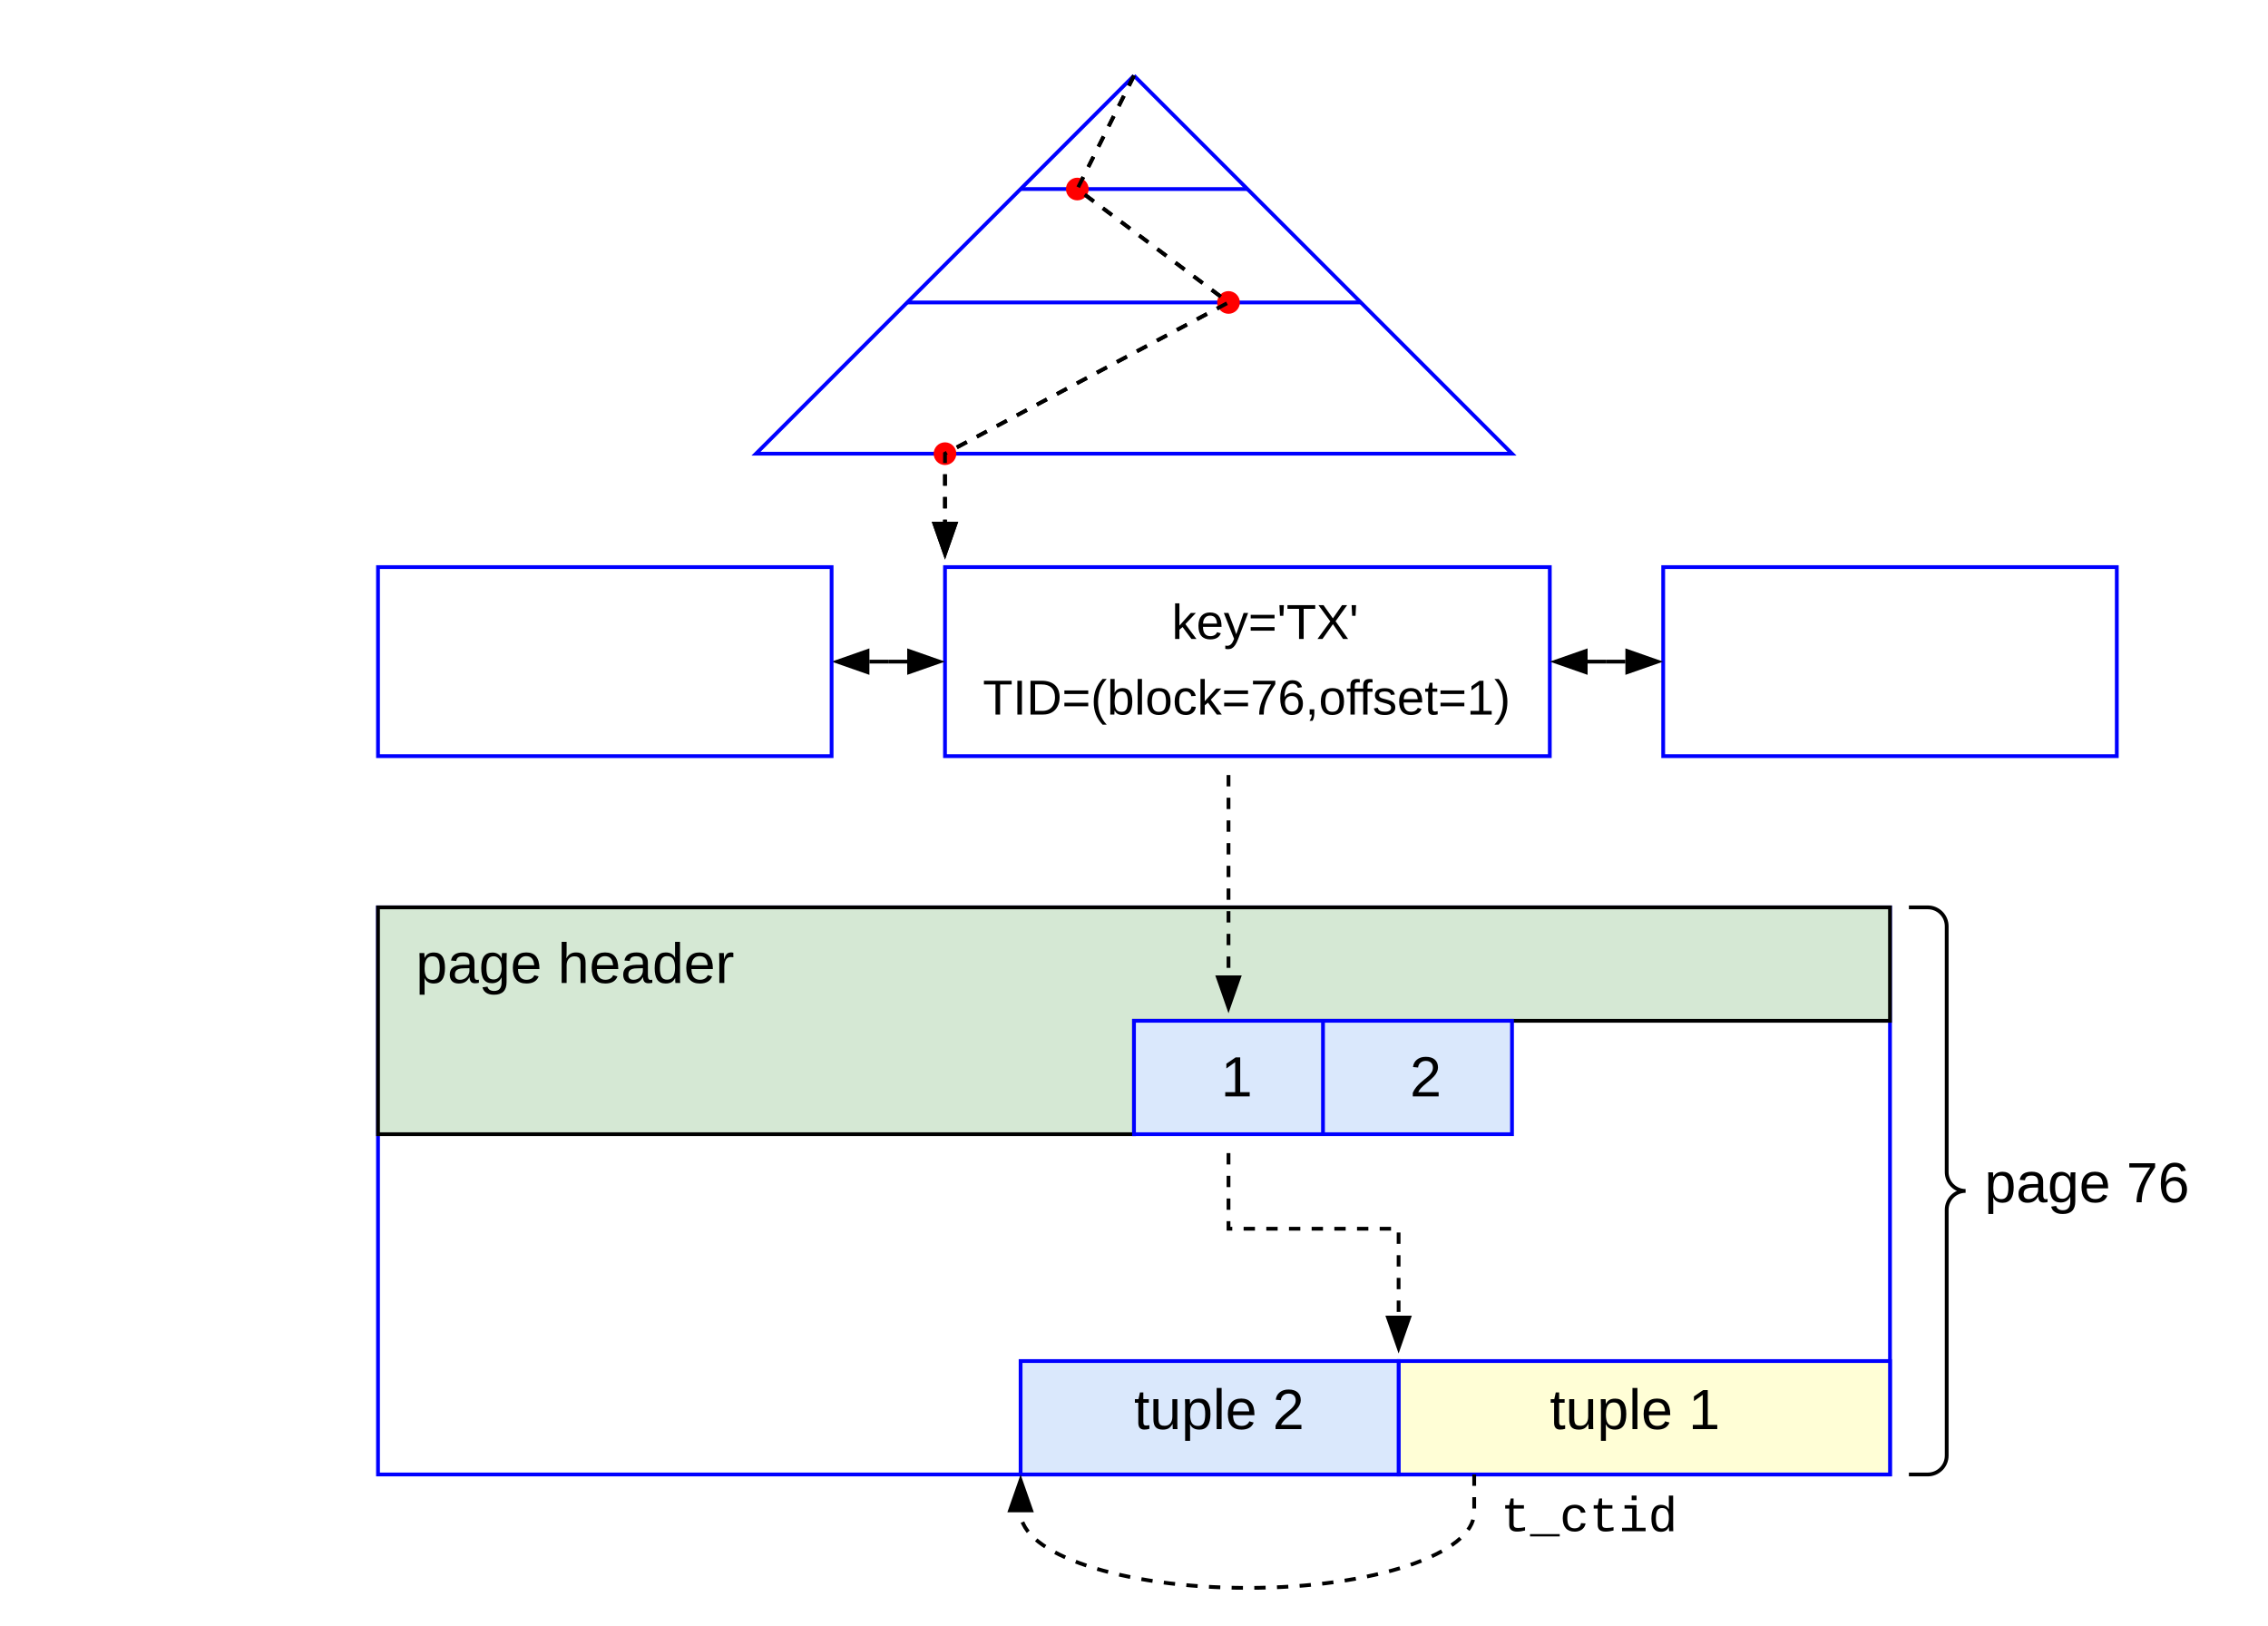
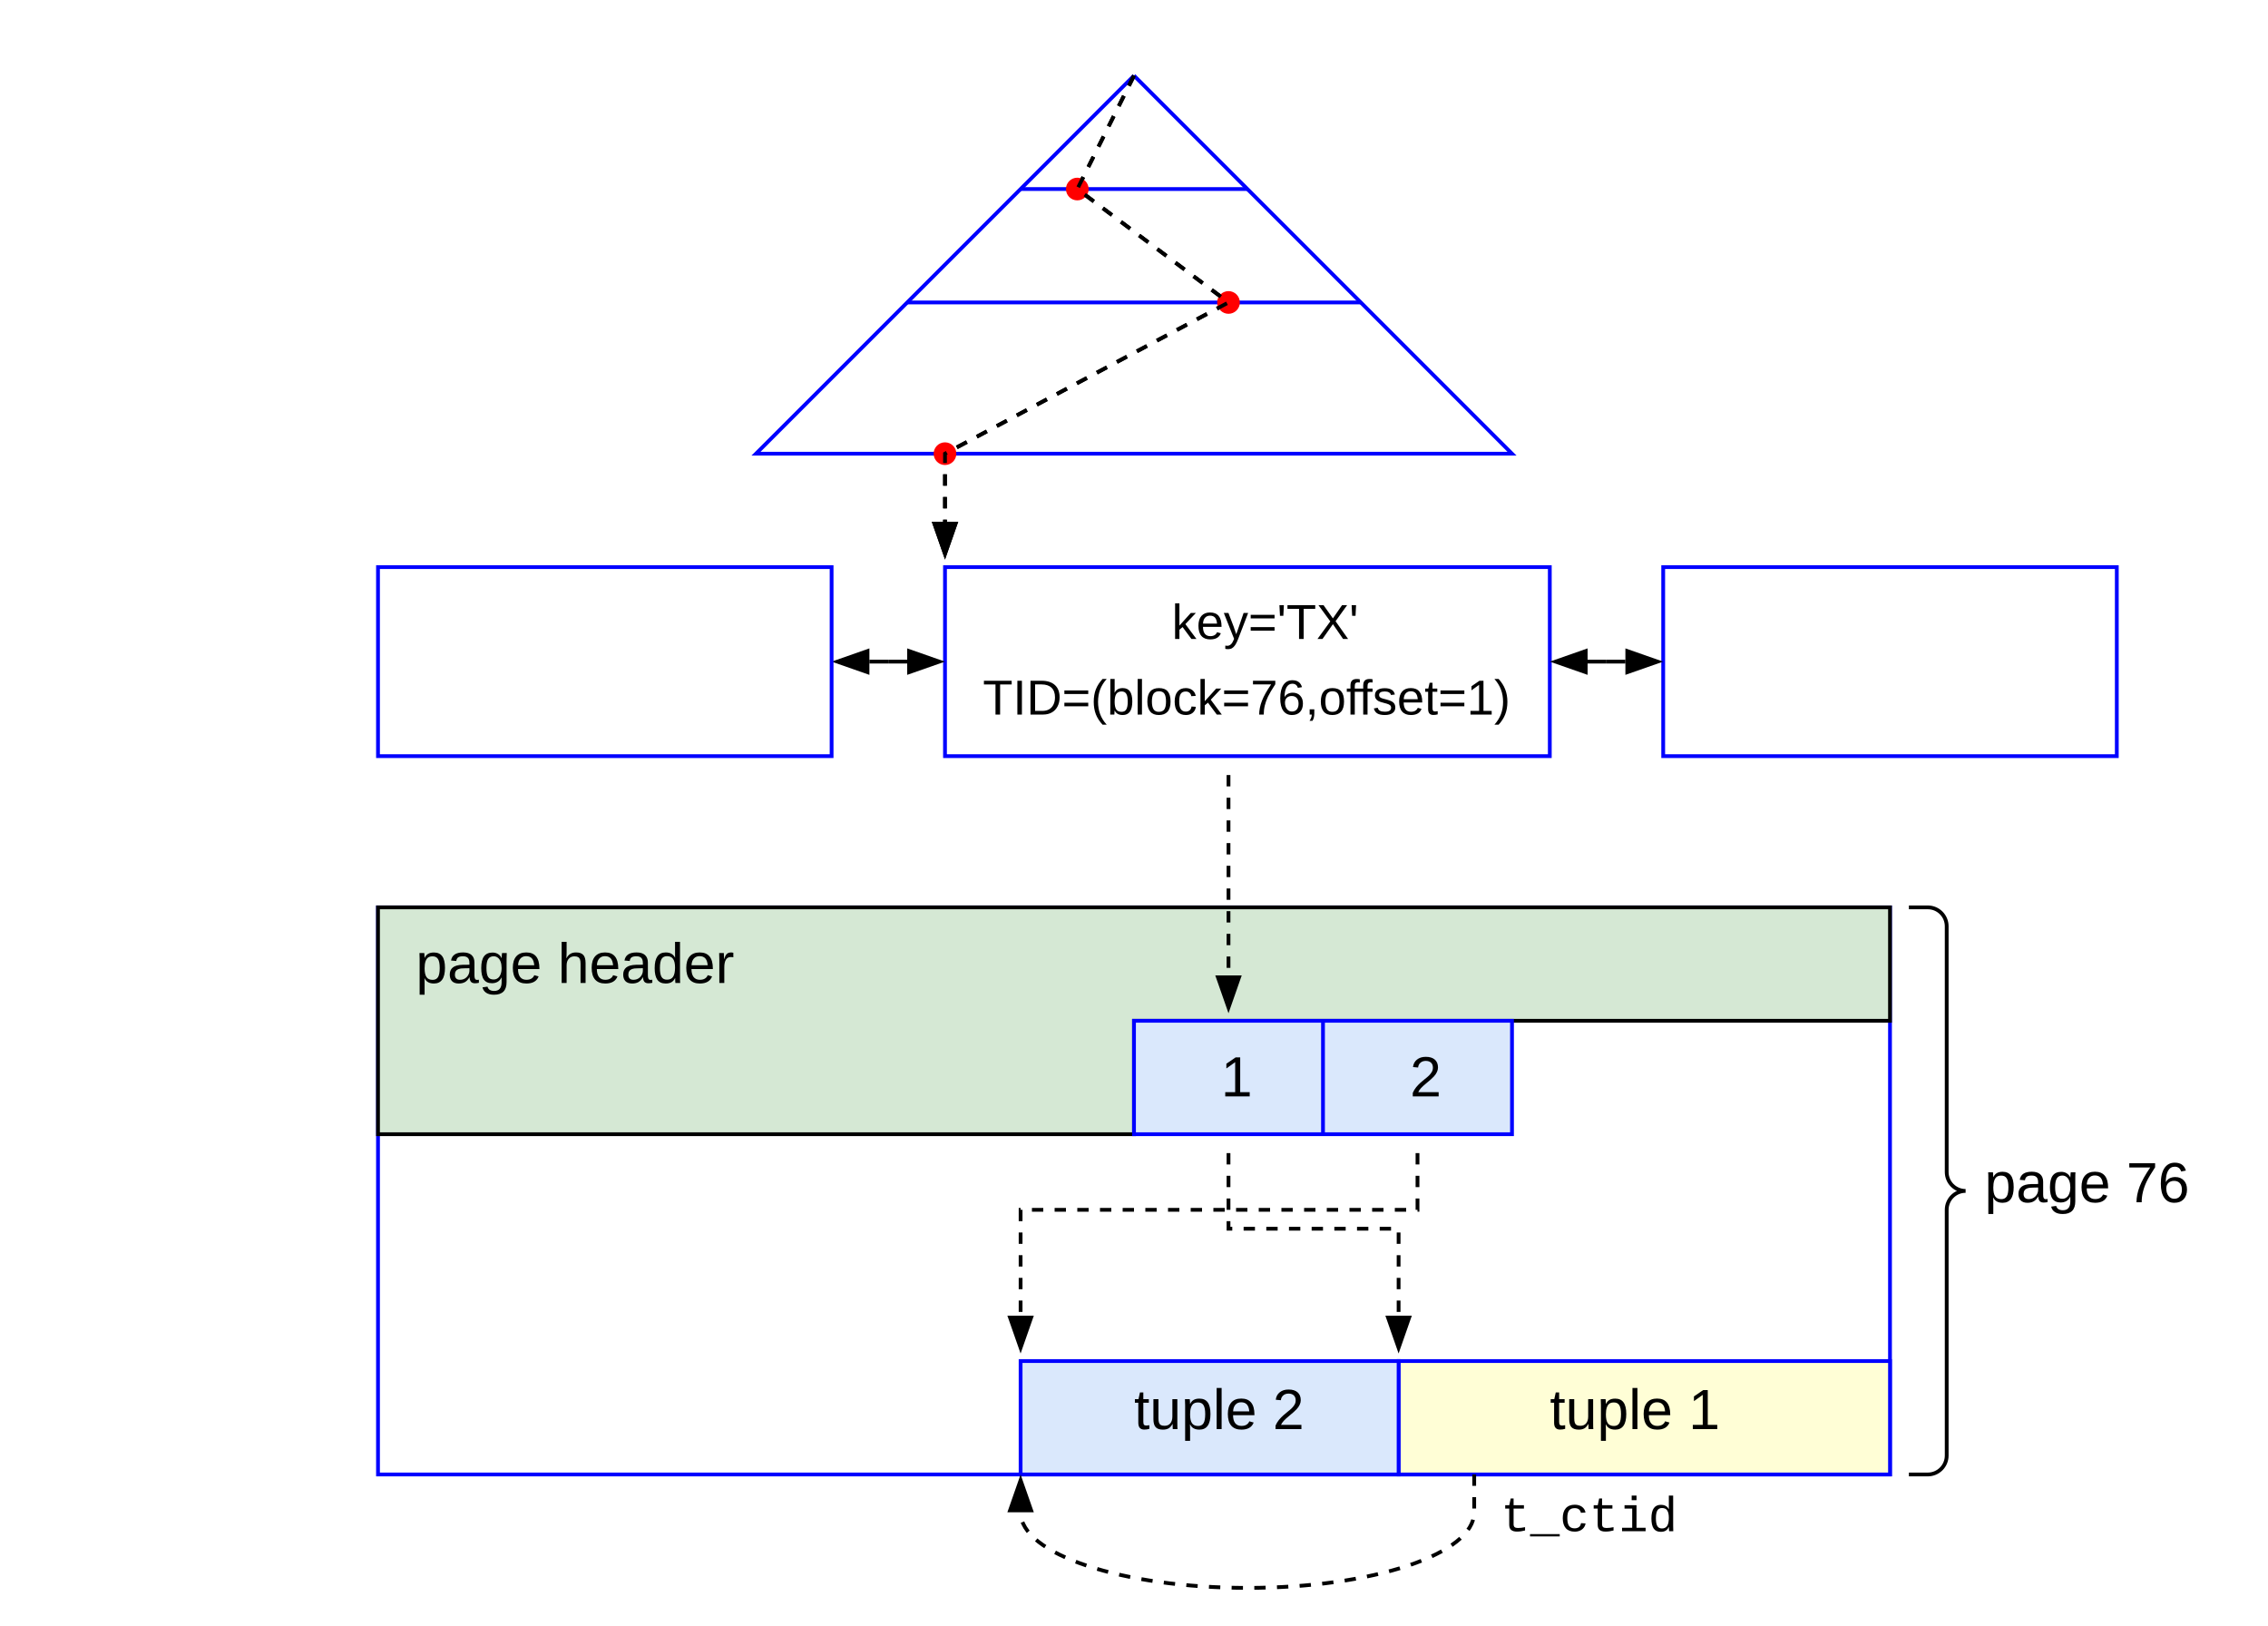
<svg xmlns="http://www.w3.org/2000/svg" version="1.1" width="600" height="430">
  <defs>
    <marker id="arrowhead" markerWidth="10" markerHeight="7" refX="0" refY="3.5" orient="auto">
      <polygon points="0 0, 10 3.5, 0 7" />
    </marker>
  </defs>
  <path d="M 300 20 l 100 100 h -200 l 100 -100" stroke="#0000FF" stroke-width="1" fill="none" />
  <path d="M 270 50 h 60 " stroke="#0000FF" stroke-width="1" fill="none" />
  <path d="M 240 80 h 120 " stroke="#0000FF" stroke-width="1" fill="none" />
  <path d="M 300 20 l -15 30 l 40 30 l -75 40 v 18" stroke="#000000" stroke-width="1" fill="none" stroke-dasharray="3,3" marker-end="url(#arrowhead)" />
  <circle cx="285" cy="50" r="2" fill="#FF0000" stroke="#FF0000" stroke-width="2" />
  <circle cx="325" cy="80" r="2" fill="#FF0000" stroke="#FF0000" stroke-width="2" />
  <circle cx="250" cy="120" r="2" fill="#FF0000" stroke="#FF0000" stroke-width="2" />
  <rect x="250" y="150" width="160" height="50" style="fill:none;stroke:#0000FF;stroke-width:1" />
  <text x="310" y="169" style="font-size:13px;font-family:'Arial'">key='TX'</text>
  <text x="260" y="189" style="font-size:13px;font-family:'Arial'">TID=(block=76,offset=1)</text>
  <path d="M 235 175 h -5" stroke="#000000" stroke-width="1" fill="none" marker-end="url(#arrowhead)" />
  <path d="M 235 175 h 5" stroke="#000000" stroke-width="1" fill="none" marker-end="url(#arrowhead)" />
  <rect x="100" y="150" width="120" height="50" style="fill:none;stroke:#0000FF;stroke-width:1" />
  <rect x="440" y="150" width="120" height="50" style="fill:none;stroke:#0000FF;stroke-width:1" />
  <path d="M 425 175 h -5" stroke="#000000" stroke-width="1" fill="none" marker-end="url(#arrowhead)" />
  <path d="M 425 175 h 5" stroke="#000000" stroke-width="1" fill="none" marker-end="url(#arrowhead)" />
  <path d="M 300 20 l -15 30 l 40 30 l -75 40 v 18" stroke="#000000" stroke-width="1" fill="none" stroke-dasharray="3,3" marker-end="url(#arrowhead)" />
  <rect x="100" y="240" width="400" height="150" style="fill:none;stroke:#0000FF;stroke-width:1" />
  <path d="M 100 240 h 400 v 30 h -200 v 30 h -200 v -60 z" stroke="#000000" stroke-width="1" fill="rgb(213,232,212)" />
  <rect x="300" y="270" width="100" height="30" style="fill:#DAE8FC;stroke:#0000FF;stroke-width:1" />
  <text x="110" y="260" style="font-size:15px;font-family:'Arial'">page header</text>
  <path d="M 350 270 v 30" stroke="#0000FF" stroke-width="1" fill="none" />
  <text x="323" y="290" style="font-size:15px;font-family:'Arial'">1</text>
  <text x="373" y="290" style="font-size:15px;font-family:'Arial'">2</text>
  <rect x="370" y="360" width="130" height="30" style="fill:rgb(255,254,214);stroke:#0000FF;stroke-width:1" />
  <text x="410" y="378" style="font-size:15px;font-family:'Arial'">tuple 1</text>
  <rect x="270" y="360" width="100" height="30" style="fill:#DAE8FC;stroke:#0000FF;stroke-width:1" />
  <text x="300" y="378" style="font-size:15px;font-family:'Arial'">tuple 2</text>
  <path d="M 505 240 h 5 a 5 5 0 0 1 5 5 v 65 a 5 5 0 0 0 5 5 a 5 5 0 0 0 -5 5 v 65 a 5 5 0 0 1 -5 5 h -5" stroke="#000000" stroke-width="1" fill="none" />
  <text x="525" y="318" style="font-size:15px;font-family:'Arial'">page 76</text>
  <path d="M 325 205 V 258" stroke="#000000" stroke-width="1" fill="none" stroke-dasharray="3,3" marker-end="url(#arrowhead)" />
  <path d="M 325 305 v 20 H 370 V 348" stroke="#000000" stroke-width="1" fill="none" stroke-dasharray="3,3" marker-end="url(#arrowhead)" />
+   <path d="M 375 305 v 15 H 270 V 348" stroke="#000000" stroke-width="1" fill="none" stroke-dasharray="3,3" marker-end="url(#arrowhead)" />
  <path d="M 390 390 v 10 a 60 20 0 0 1 -120 0" stroke="#000000" stroke-width="1" fill="none" stroke-dasharray="3,3" marker-end="url(#arrowhead)" />
  <text x="397" y="405" style="font-size:13px;font-family:'Courier New'">t_ctid</text>
</svg>
